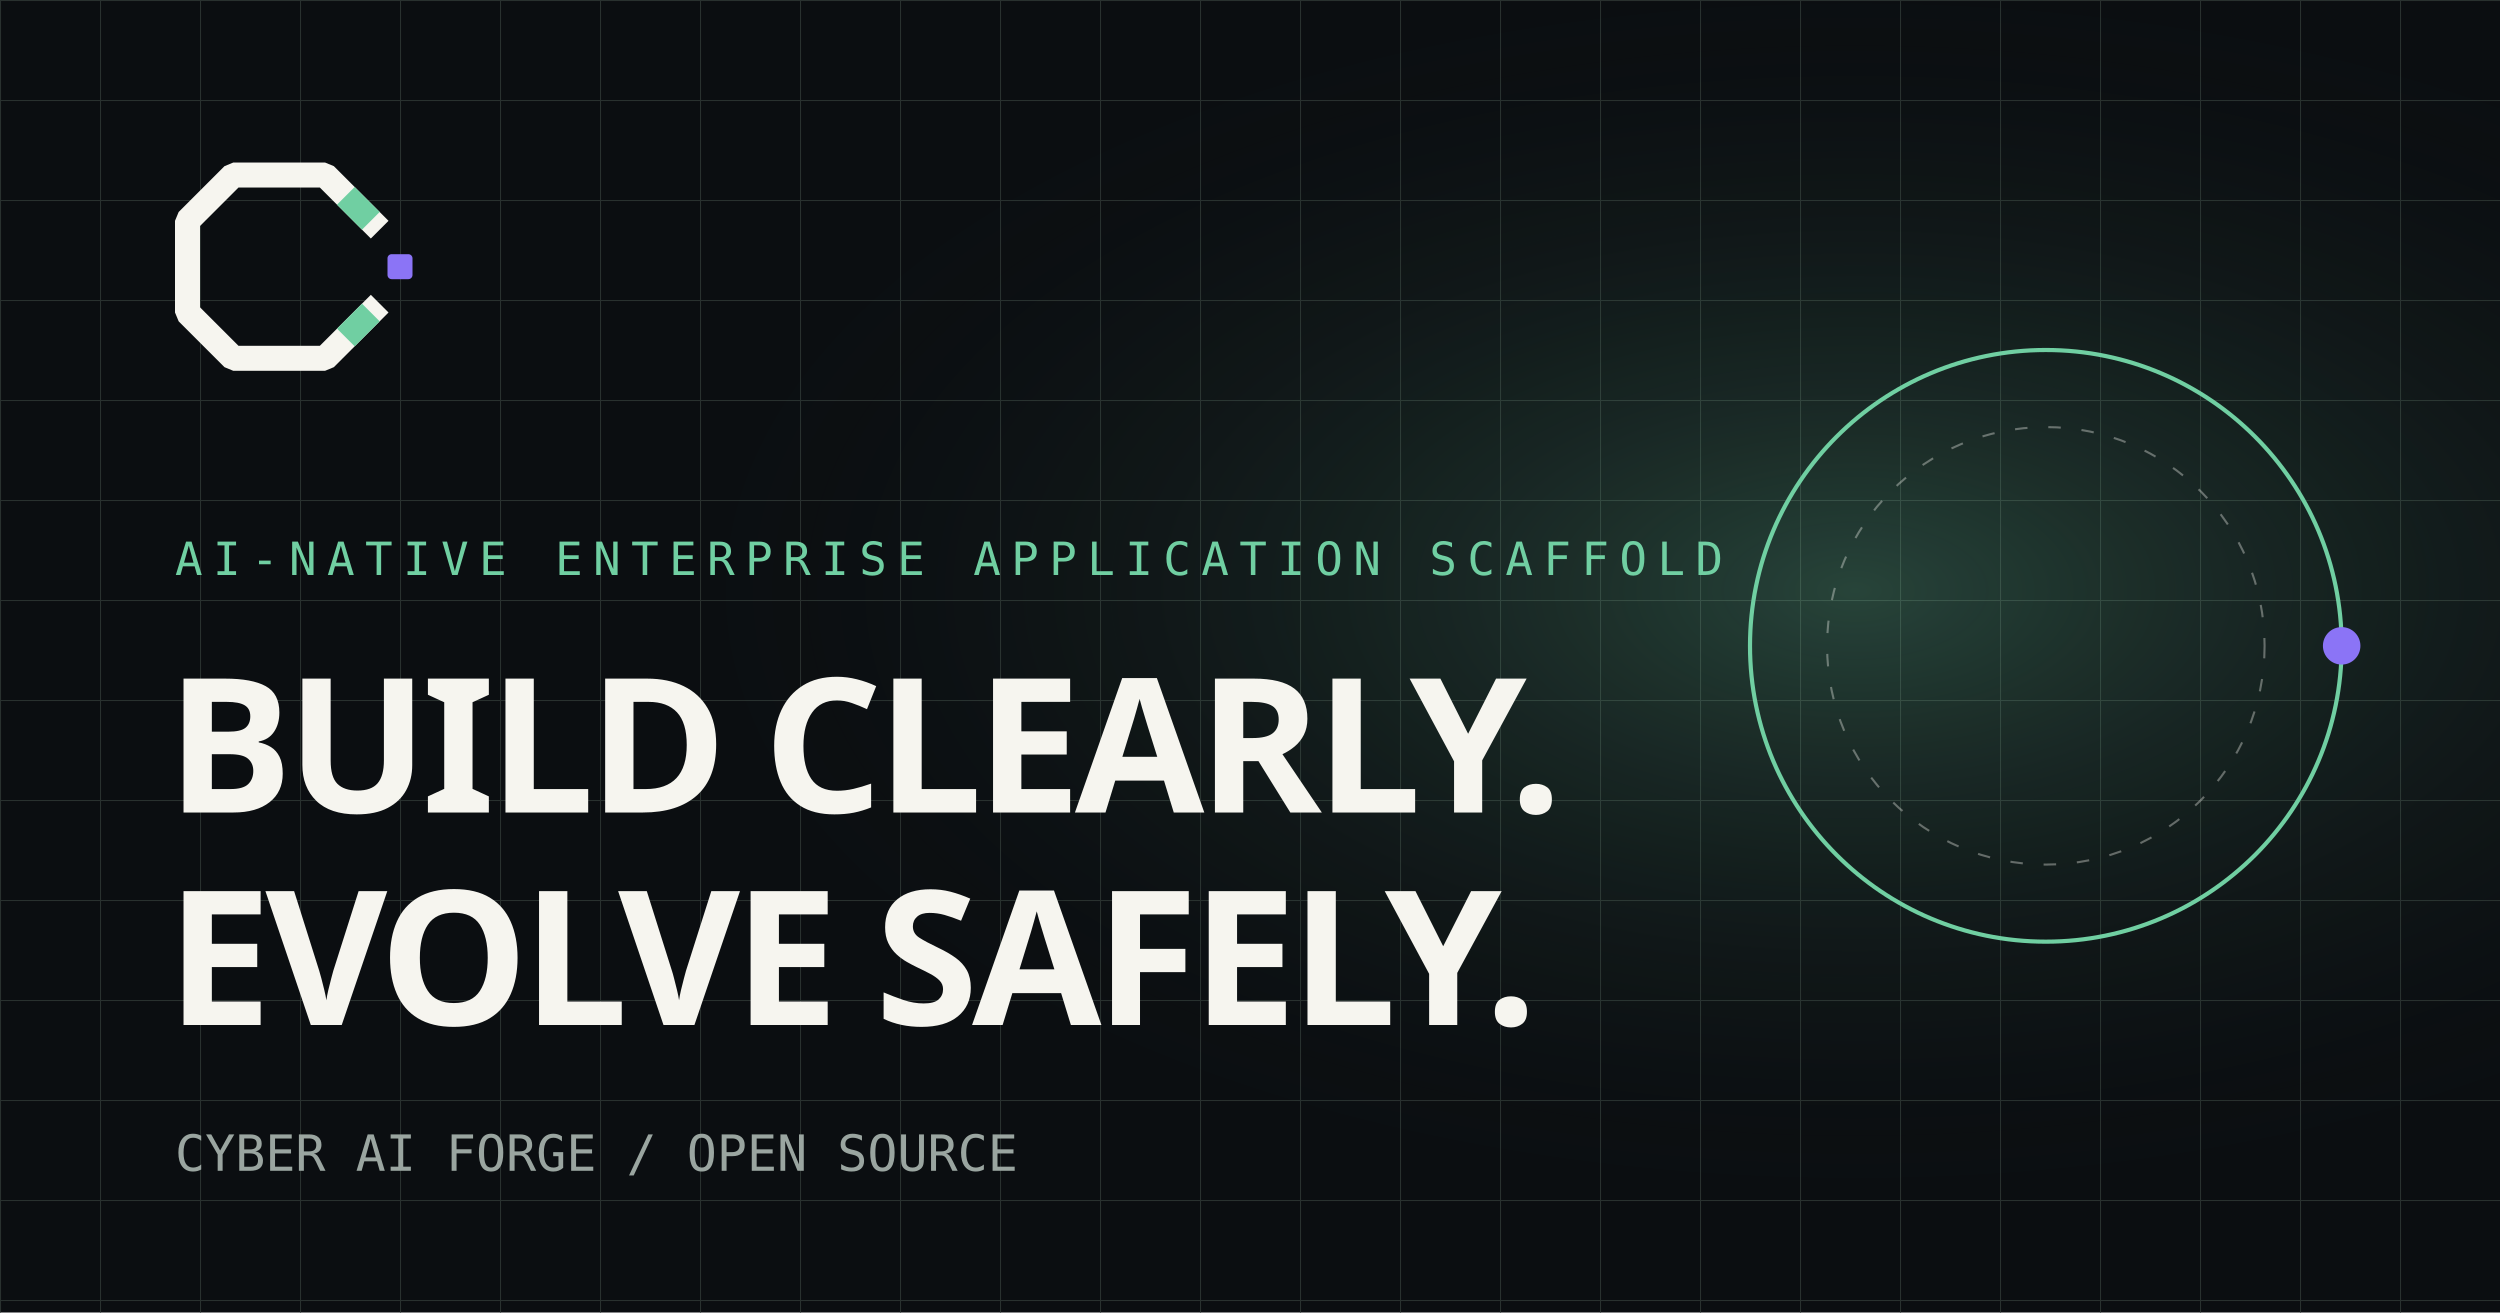
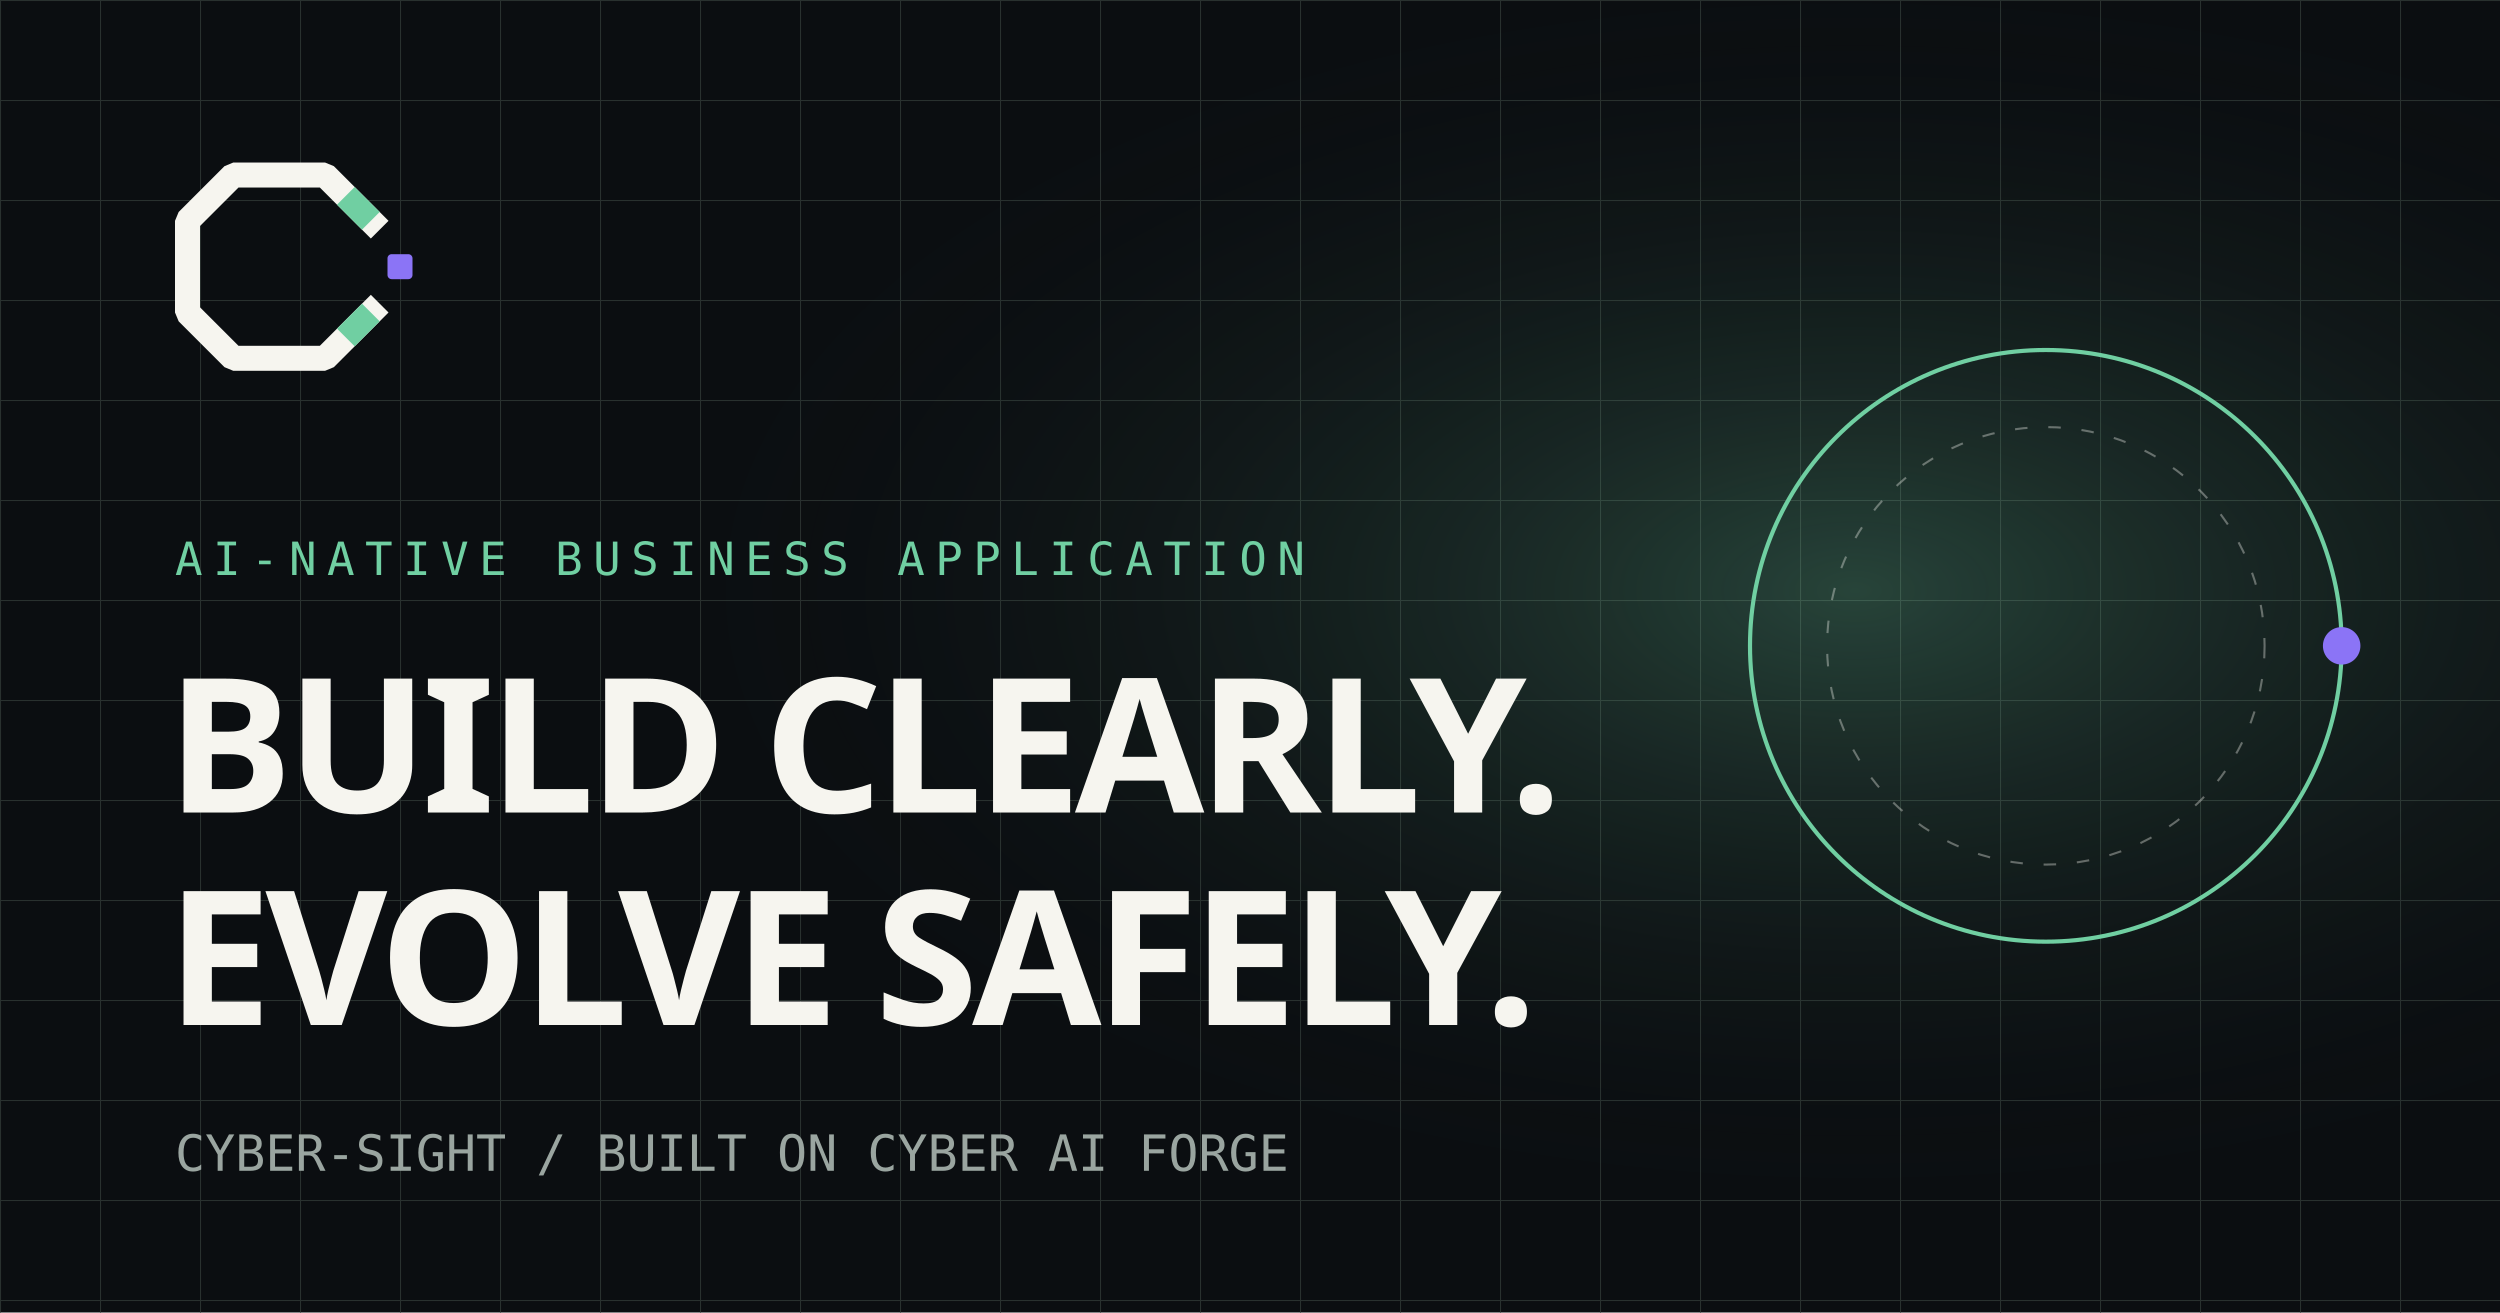
<svg xmlns="http://www.w3.org/2000/svg" viewBox="0 0 1200 630" role="img" aria-labelledby="title description">
  <defs>
    <pattern id="grid" width="48" height="48" patternUnits="userSpaceOnUse">
      <path d="M48 0H0v48" fill="none" stroke="#29312f" stroke-width="1" />
    </pattern>
    <radialGradient id="glow" cx="74%" cy="45%" r="48%">
      <stop offset="0" stop-color="#70cfa2" stop-opacity=".28" />
      <stop offset="1" stop-color="#0b0e11" stop-opacity="0" />
    </radialGradient>
  </defs>
  <rect width="1200" height="630" fill="#0b0e11" />
  <rect width="1200" height="630" fill="url(#grid)" />
  <rect width="1200" height="630" fill="url(#glow)" />
  <g transform="translate(84 78)">
    <path d="M94 28 72 6H28L6 28v44l22 22h44l22-22" fill="none" stroke="#f6f5ef" stroke-width="12" stroke-linecap="square" stroke-linejoin="bevel" />
    <path d="m82 16 12 12M82 84l12-12" fill="none" stroke="#70cfa2" stroke-width="12" />
    <rect x="102" y="44" width="12" height="12" rx="2" fill="#8b74f6" />
  </g>
-   <text x="84" y="276" fill="#70cfa2" font-family="monospace" font-size="22" letter-spacing="5">AI-NATIVE ENTERPRISE APPLICATION SCAFFOLD</text>
+   <text x="84" y="276" fill="#70cfa2" font-family="monospace" font-size="22" letter-spacing="5">AI-NATIVE BUSINESS APPLICATION</text>
  <text x="80" y="390" fill="#f6f5ef" font-family="sans-serif" font-size="90" font-weight="700" letter-spacing="-3">BUILD CLEARLY.</text>
  <text x="80" y="492" fill="#f6f5ef" font-family="sans-serif" font-size="90" font-weight="700" letter-spacing="-3">EVOLVE SAFELY.</text>
-   <text x="84" y="562" fill="#9aa5a0" font-family="monospace" font-size="24">CYBER AI FORGE / OPEN SOURCE</text>
+   <text x="84" y="562" fill="#9aa5a0" font-family="monospace" font-size="24">CYBER-SIGHT / BUILT ON CYBER AI FORGE</text>
  <circle cx="982" cy="310" r="142" fill="none" stroke="#70cfa2" stroke-width="2" />
  <circle cx="982" cy="310" r="105" fill="none" stroke="#f6f5ef" stroke-opacity=".36" stroke-width="1" stroke-dasharray="6 10" />
  <circle cx="1124" cy="310" r="9" fill="#8b74f6" />
</svg>
